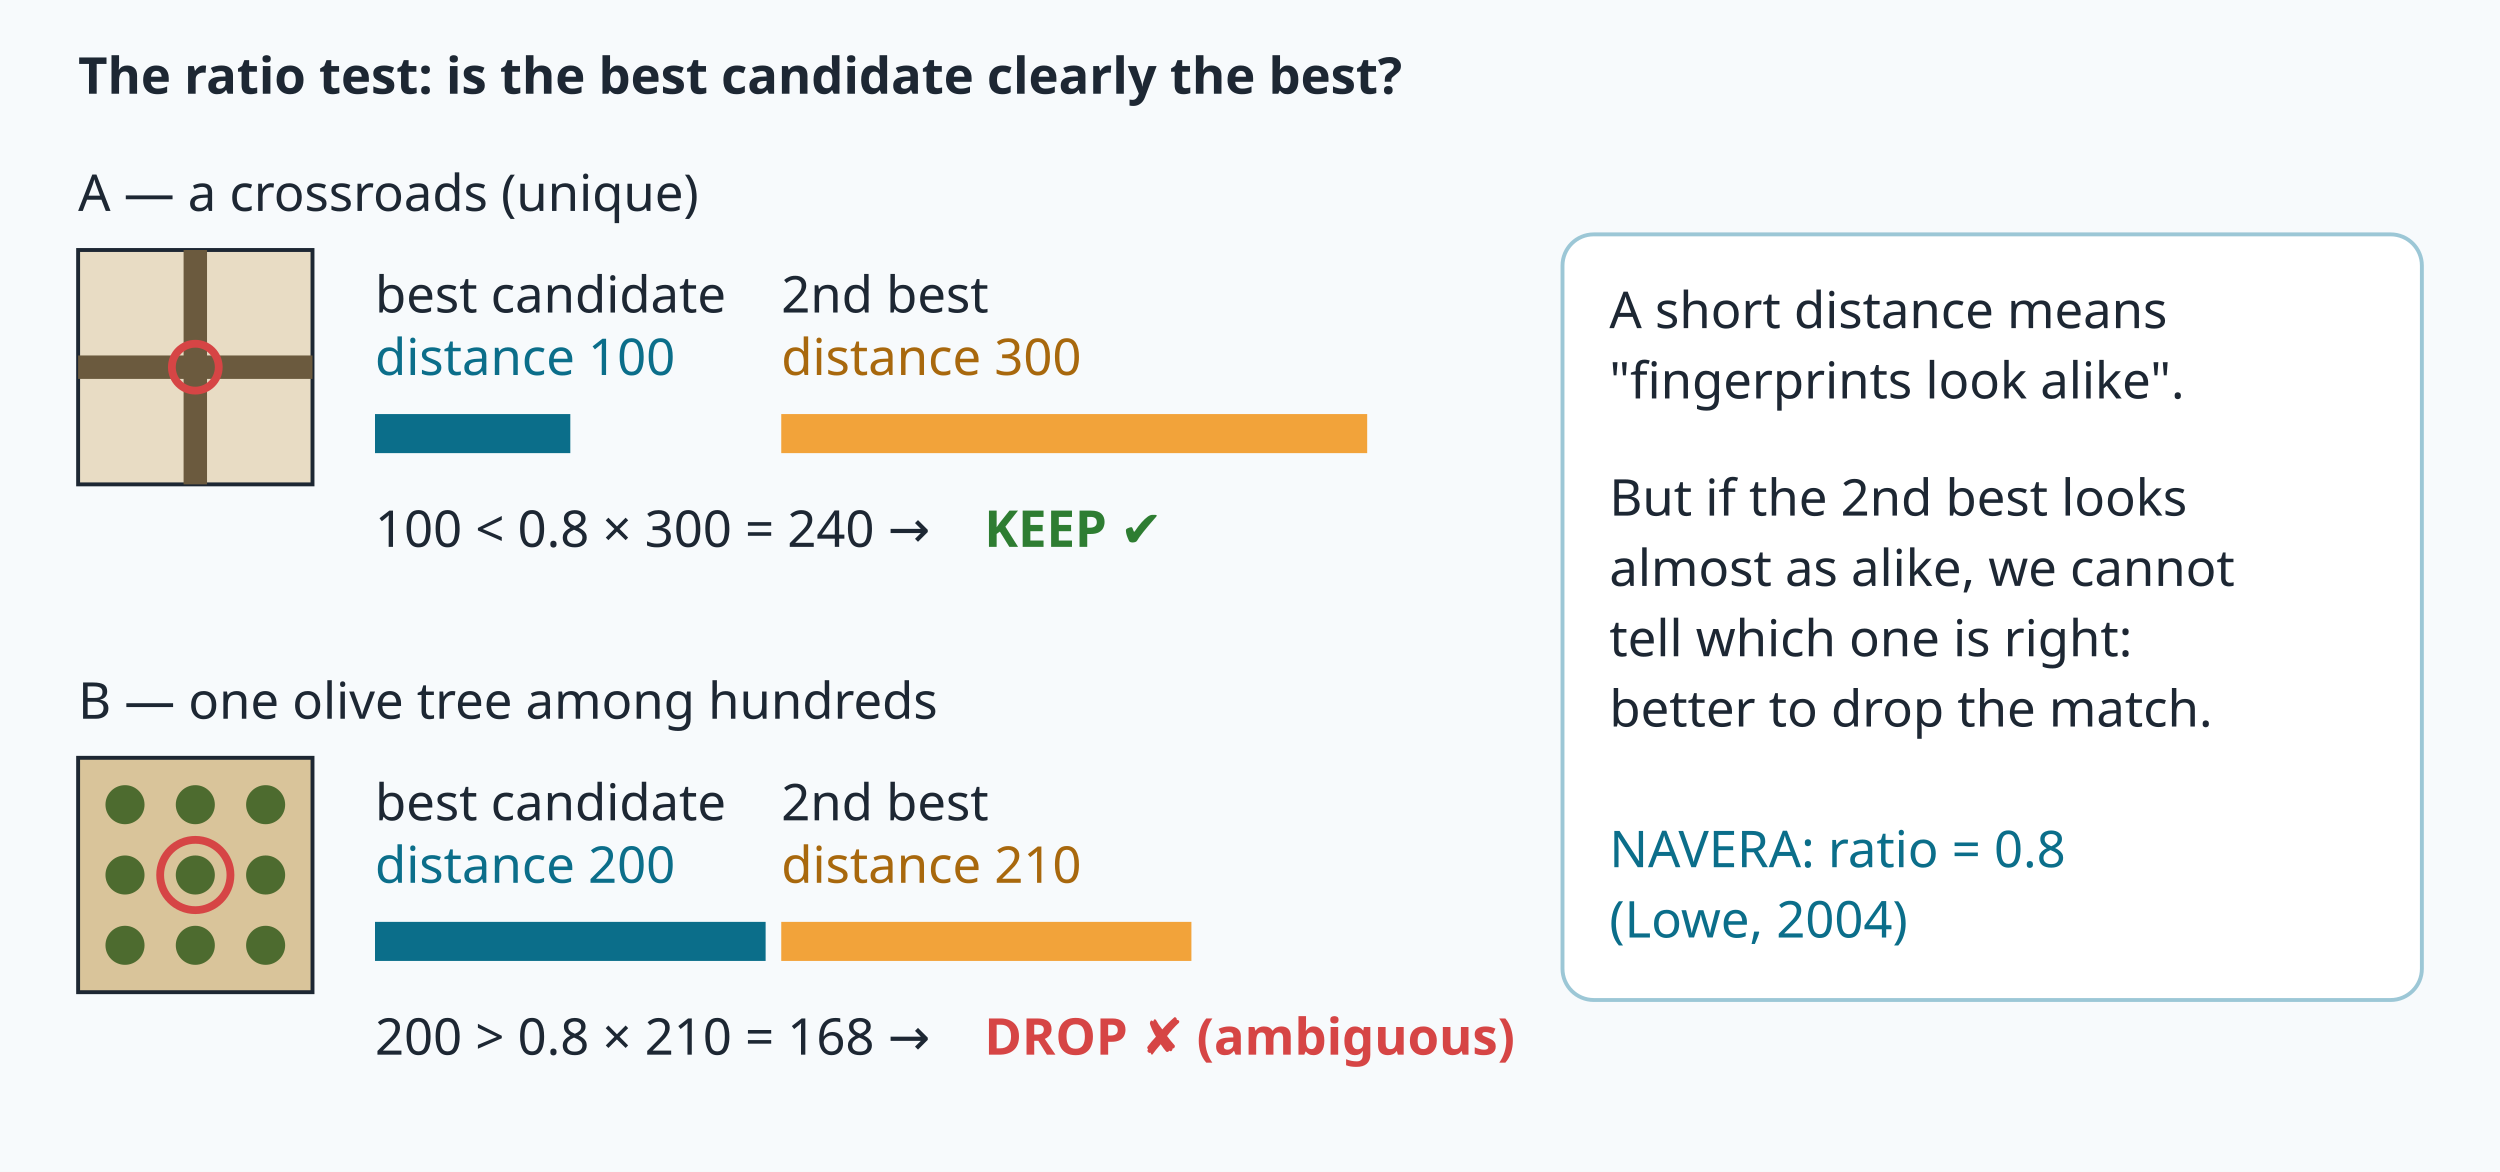
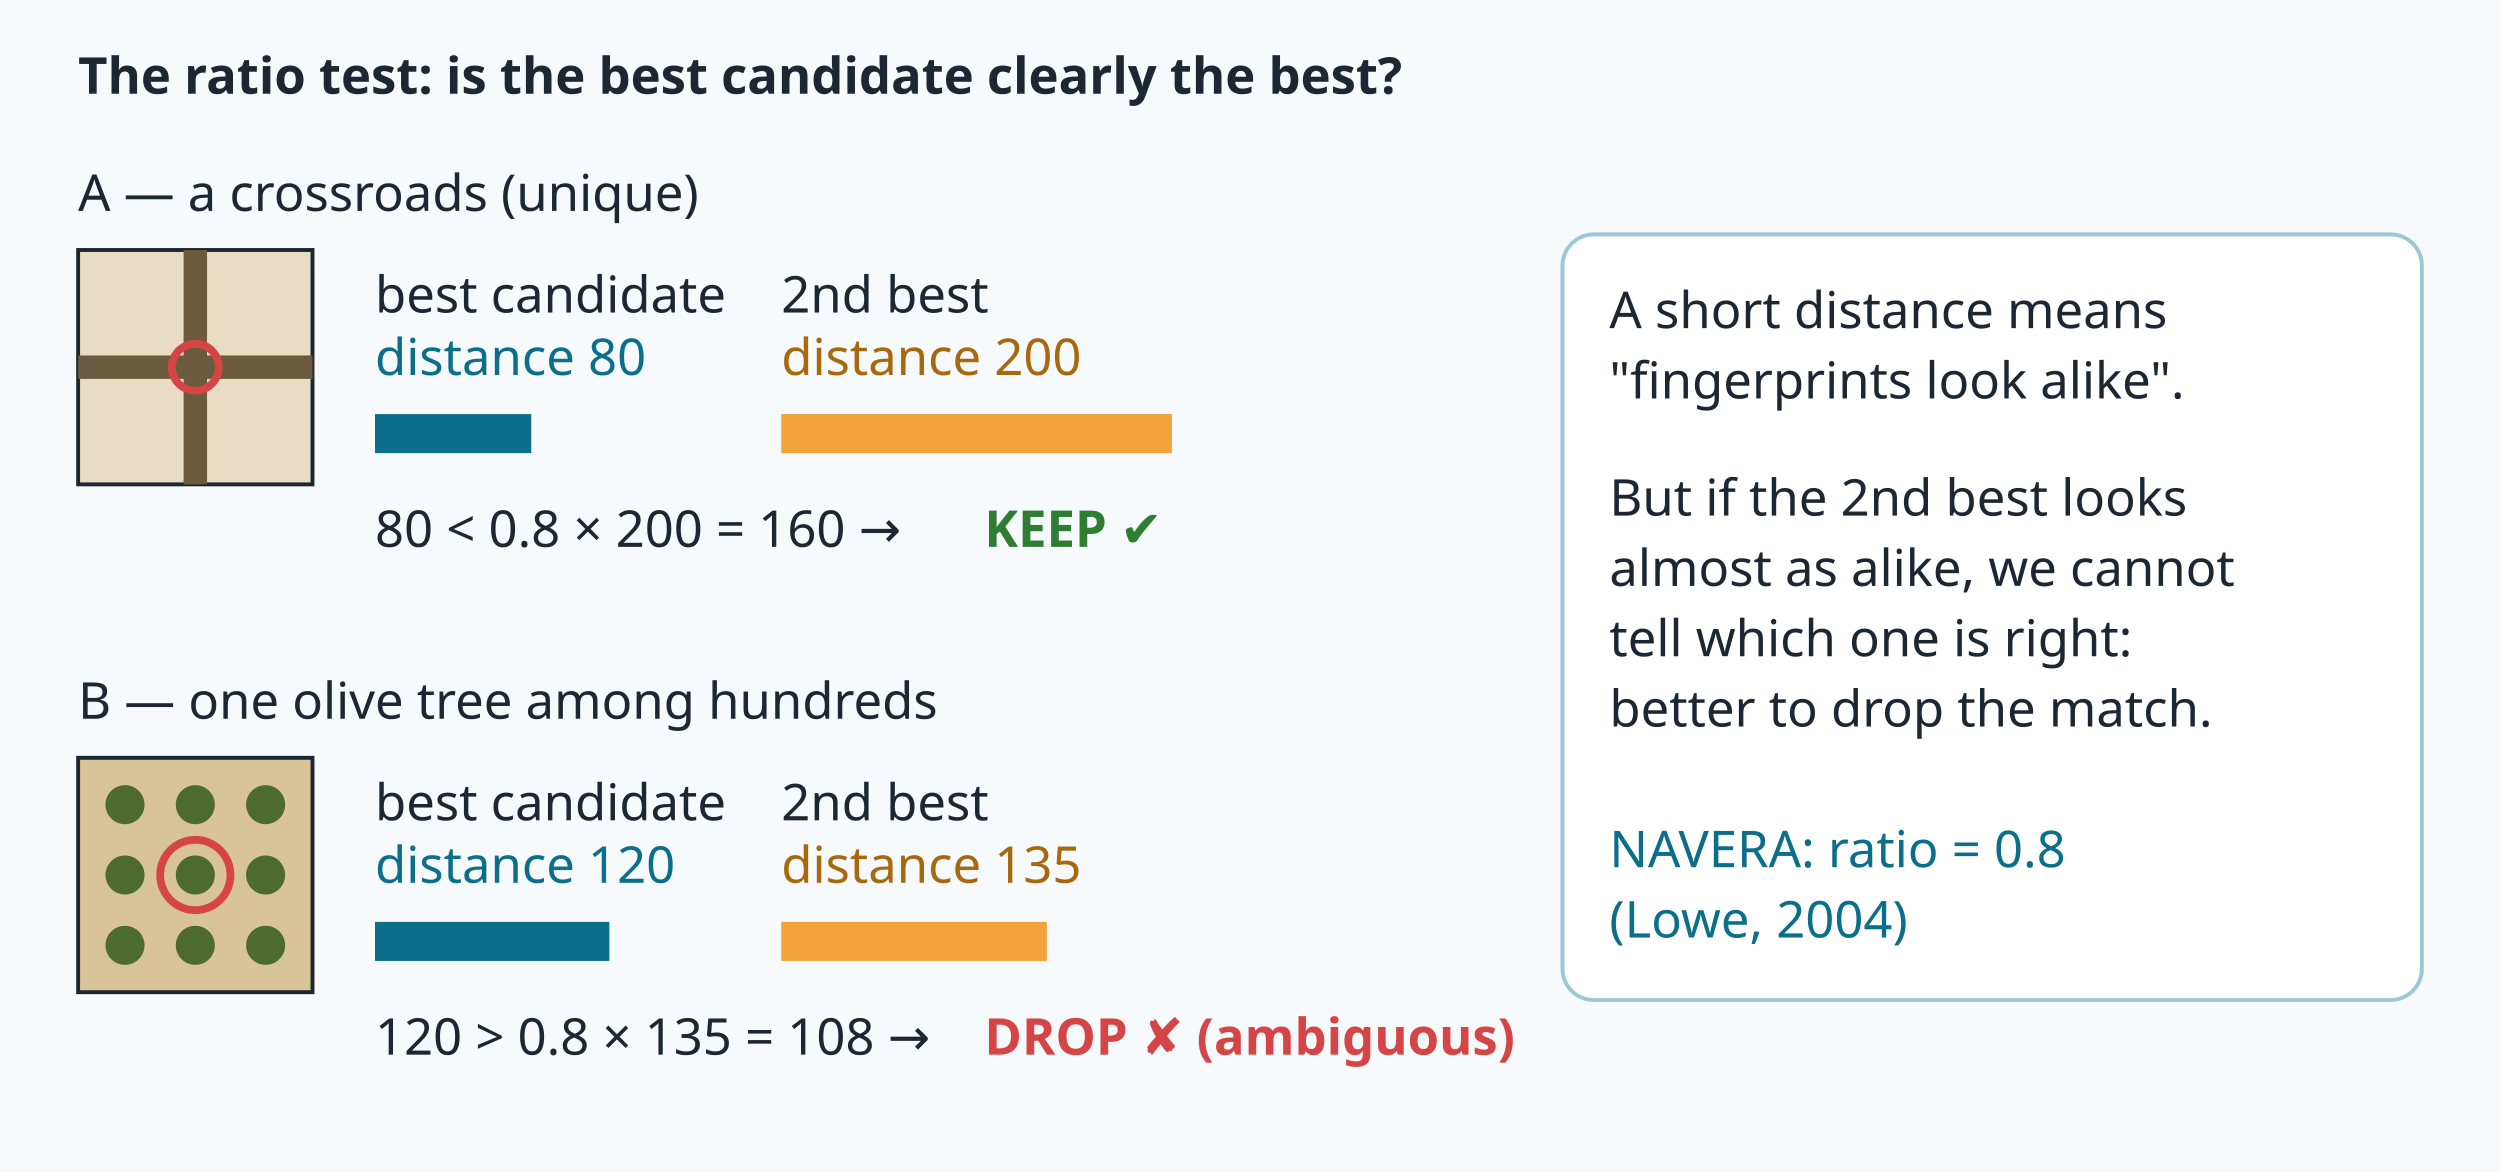
<svg xmlns="http://www.w3.org/2000/svg" viewBox="0 0 640 300" font-family="sans-serif" font-size="13">
  <rect width="640" height="300" fill="#f7fafc" />
  <text x="20" y="24" fill="#1d2733" font-weight="bold">The ratio test: is the best candidate clearly the best?</text>
  <text x="20" y="54" fill="#1d2733">A — a crossroads (unique)</text>
  <rect x="20" y="64" width="60" height="60" fill="#e8dcc4" stroke="#1d2733" />
  <path d="M50 64 V124 M20 94 H80" stroke="#6b5a3e" stroke-width="6" />
  <circle cx="50" cy="94" r="6" fill="none" stroke="#d64545" stroke-width="2" />
  <text x="96" y="80" fill="#1d2733">best candidate</text>
-   <text x="96" y="96" fill="#0b6e8a">distance 100</text>
+   <text x="96" y="96" fill="#0b6e8a">distance 80</text>
  <text x="200" y="80" fill="#1d2733">2nd best</text>
-   <text x="200" y="96" fill="#a8680d">distance 300</text>
-   <rect x="96" y="106" width="50" height="10" fill="#0b6e8a" />
-   <rect x="200" y="106" width="150" height="10" fill="#f2a33a" />
-   <text x="96" y="140" fill="#1d2733">100 &lt; 0.8 × 300 = 240  →</text>
+   <text x="200" y="96" fill="#a8680d">distance 200</text>
+   <rect x="96" y="106" width="40" height="10" fill="#0b6e8a" />
+   <rect x="200" y="106" width="100" height="10" fill="#f2a33a" />
+   <text x="96" y="140" fill="#1d2733">80 &lt; 0.8 × 200 = 160  →</text>
  <text x="252" y="140" fill="#2e7d32" font-weight="bold">KEEP ✔</text>
  <text x="20" y="184" fill="#1d2733">B — one olive tree among hundreds</text>
  <rect x="20" y="194" width="60" height="60" fill="#d9c49a" stroke="#1d2733" />
  <g fill="#4d6b2f">
    <circle cx="32" cy="206" r="5" />
    <circle cx="50" cy="206" r="5" />
    <circle cx="68" cy="206" r="5" />
    <circle cx="32" cy="224" r="5" />
    <circle cx="50" cy="224" r="5" />
    <circle cx="68" cy="224" r="5" />
    <circle cx="32" cy="242" r="5" />
    <circle cx="50" cy="242" r="5" />
    <circle cx="68" cy="242" r="5" />
  </g>
  <circle cx="50" cy="224" r="9" fill="none" stroke="#d64545" stroke-width="2" />
  <text x="96" y="210" fill="#1d2733">best candidate</text>
-   <text x="96" y="226" fill="#0b6e8a">distance 200</text>
+   <text x="96" y="226" fill="#0b6e8a">distance 120</text>
  <text x="200" y="210" fill="#1d2733">2nd best</text>
-   <text x="200" y="226" fill="#a8680d">distance 210</text>
-   <rect x="96" y="236" width="100" height="10" fill="#0b6e8a" />
-   <rect x="200" y="236" width="105" height="10" fill="#f2a33a" />
-   <text x="96" y="270" fill="#1d2733">200 &gt; 0.8 × 210 = 168  →</text>
+   <text x="200" y="226" fill="#a8680d">distance 135</text>
+   <rect x="96" y="236" width="60" height="10" fill="#0b6e8a" />
+   <rect x="200" y="236" width="68" height="10" fill="#f2a33a" />
+   <text x="96" y="270" fill="#1d2733">120 &gt; 0.8 × 135 = 108  →</text>
  <text x="252" y="270" fill="#d64545" font-weight="bold">DROP ✘ (ambiguous)</text>
  <rect x="400" y="60" width="220" height="196" rx="8" fill="#ffffff" stroke="#9cc7d6" />
  <text x="412" y="84" fill="#1d2733">A short distance means</text>
  <text x="412" y="102" fill="#1d2733">"fingerprints look alike".</text>
  <text x="412" y="132" fill="#1d2733">But if the 2nd best looks</text>
  <text x="412" y="150" fill="#1d2733">almost as alike, we cannot</text>
  <text x="412" y="168" fill="#1d2733">tell which one is right:</text>
  <text x="412" y="186" fill="#1d2733">better to drop the match.</text>
  <text x="412" y="222" fill="#0b6e8a">NAVERA: ratio = 0.8</text>
  <text x="412" y="240" fill="#0b6e8a">(Lowe, 2004)</text>
</svg>
